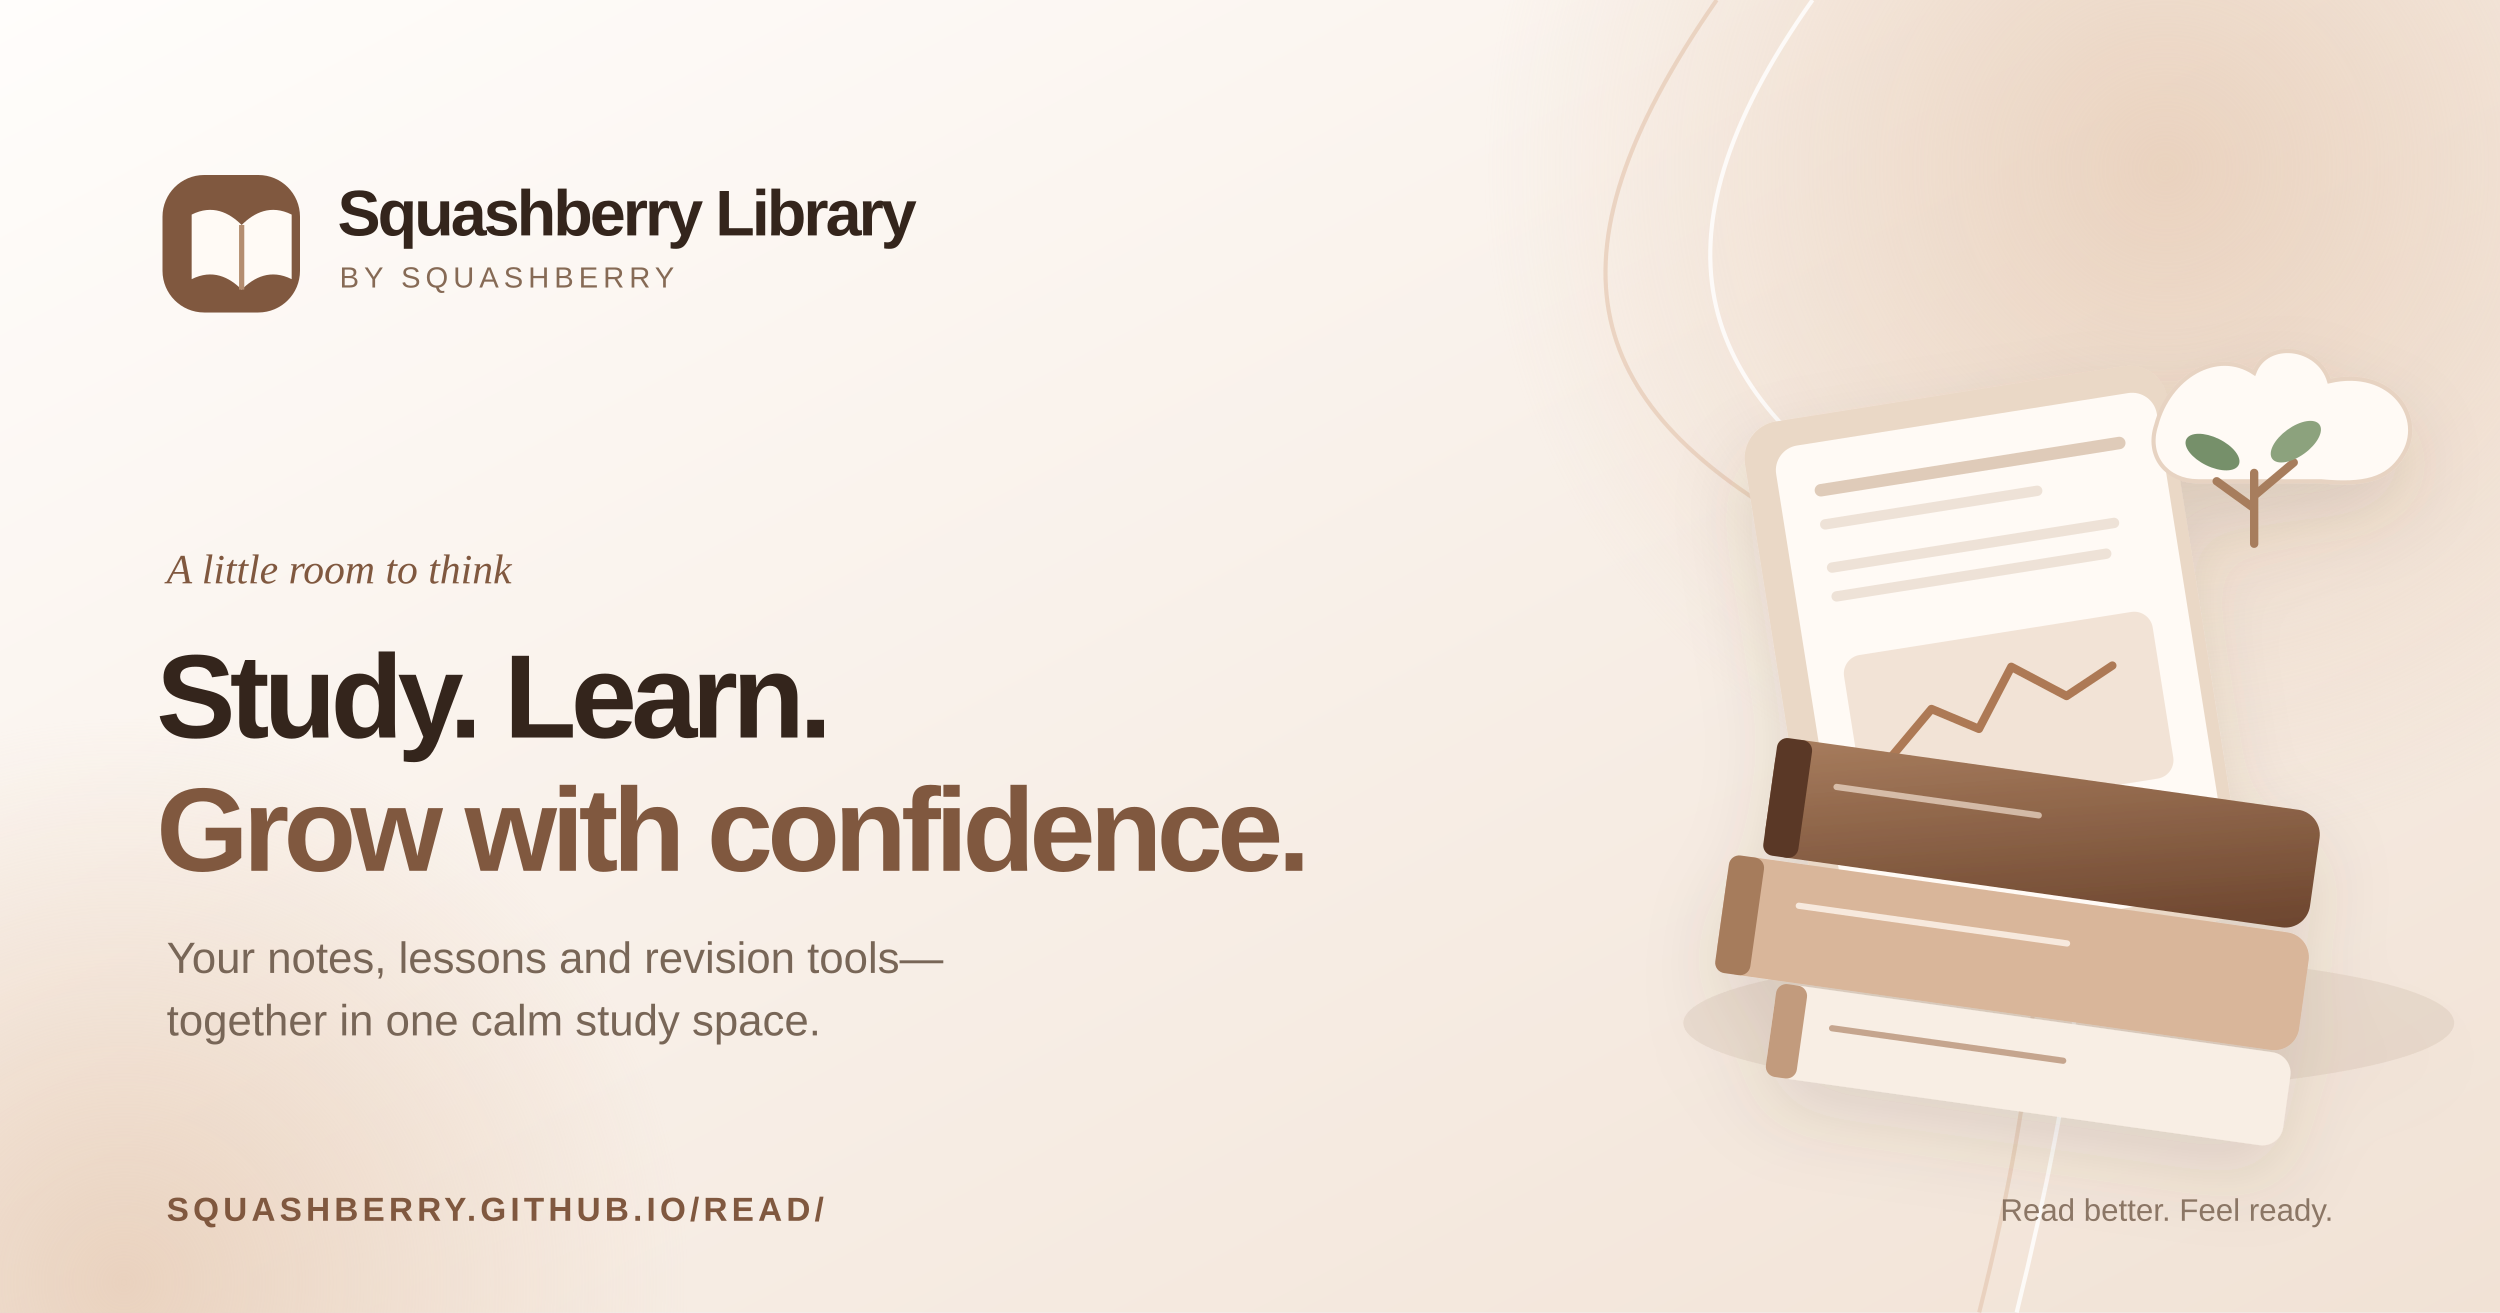
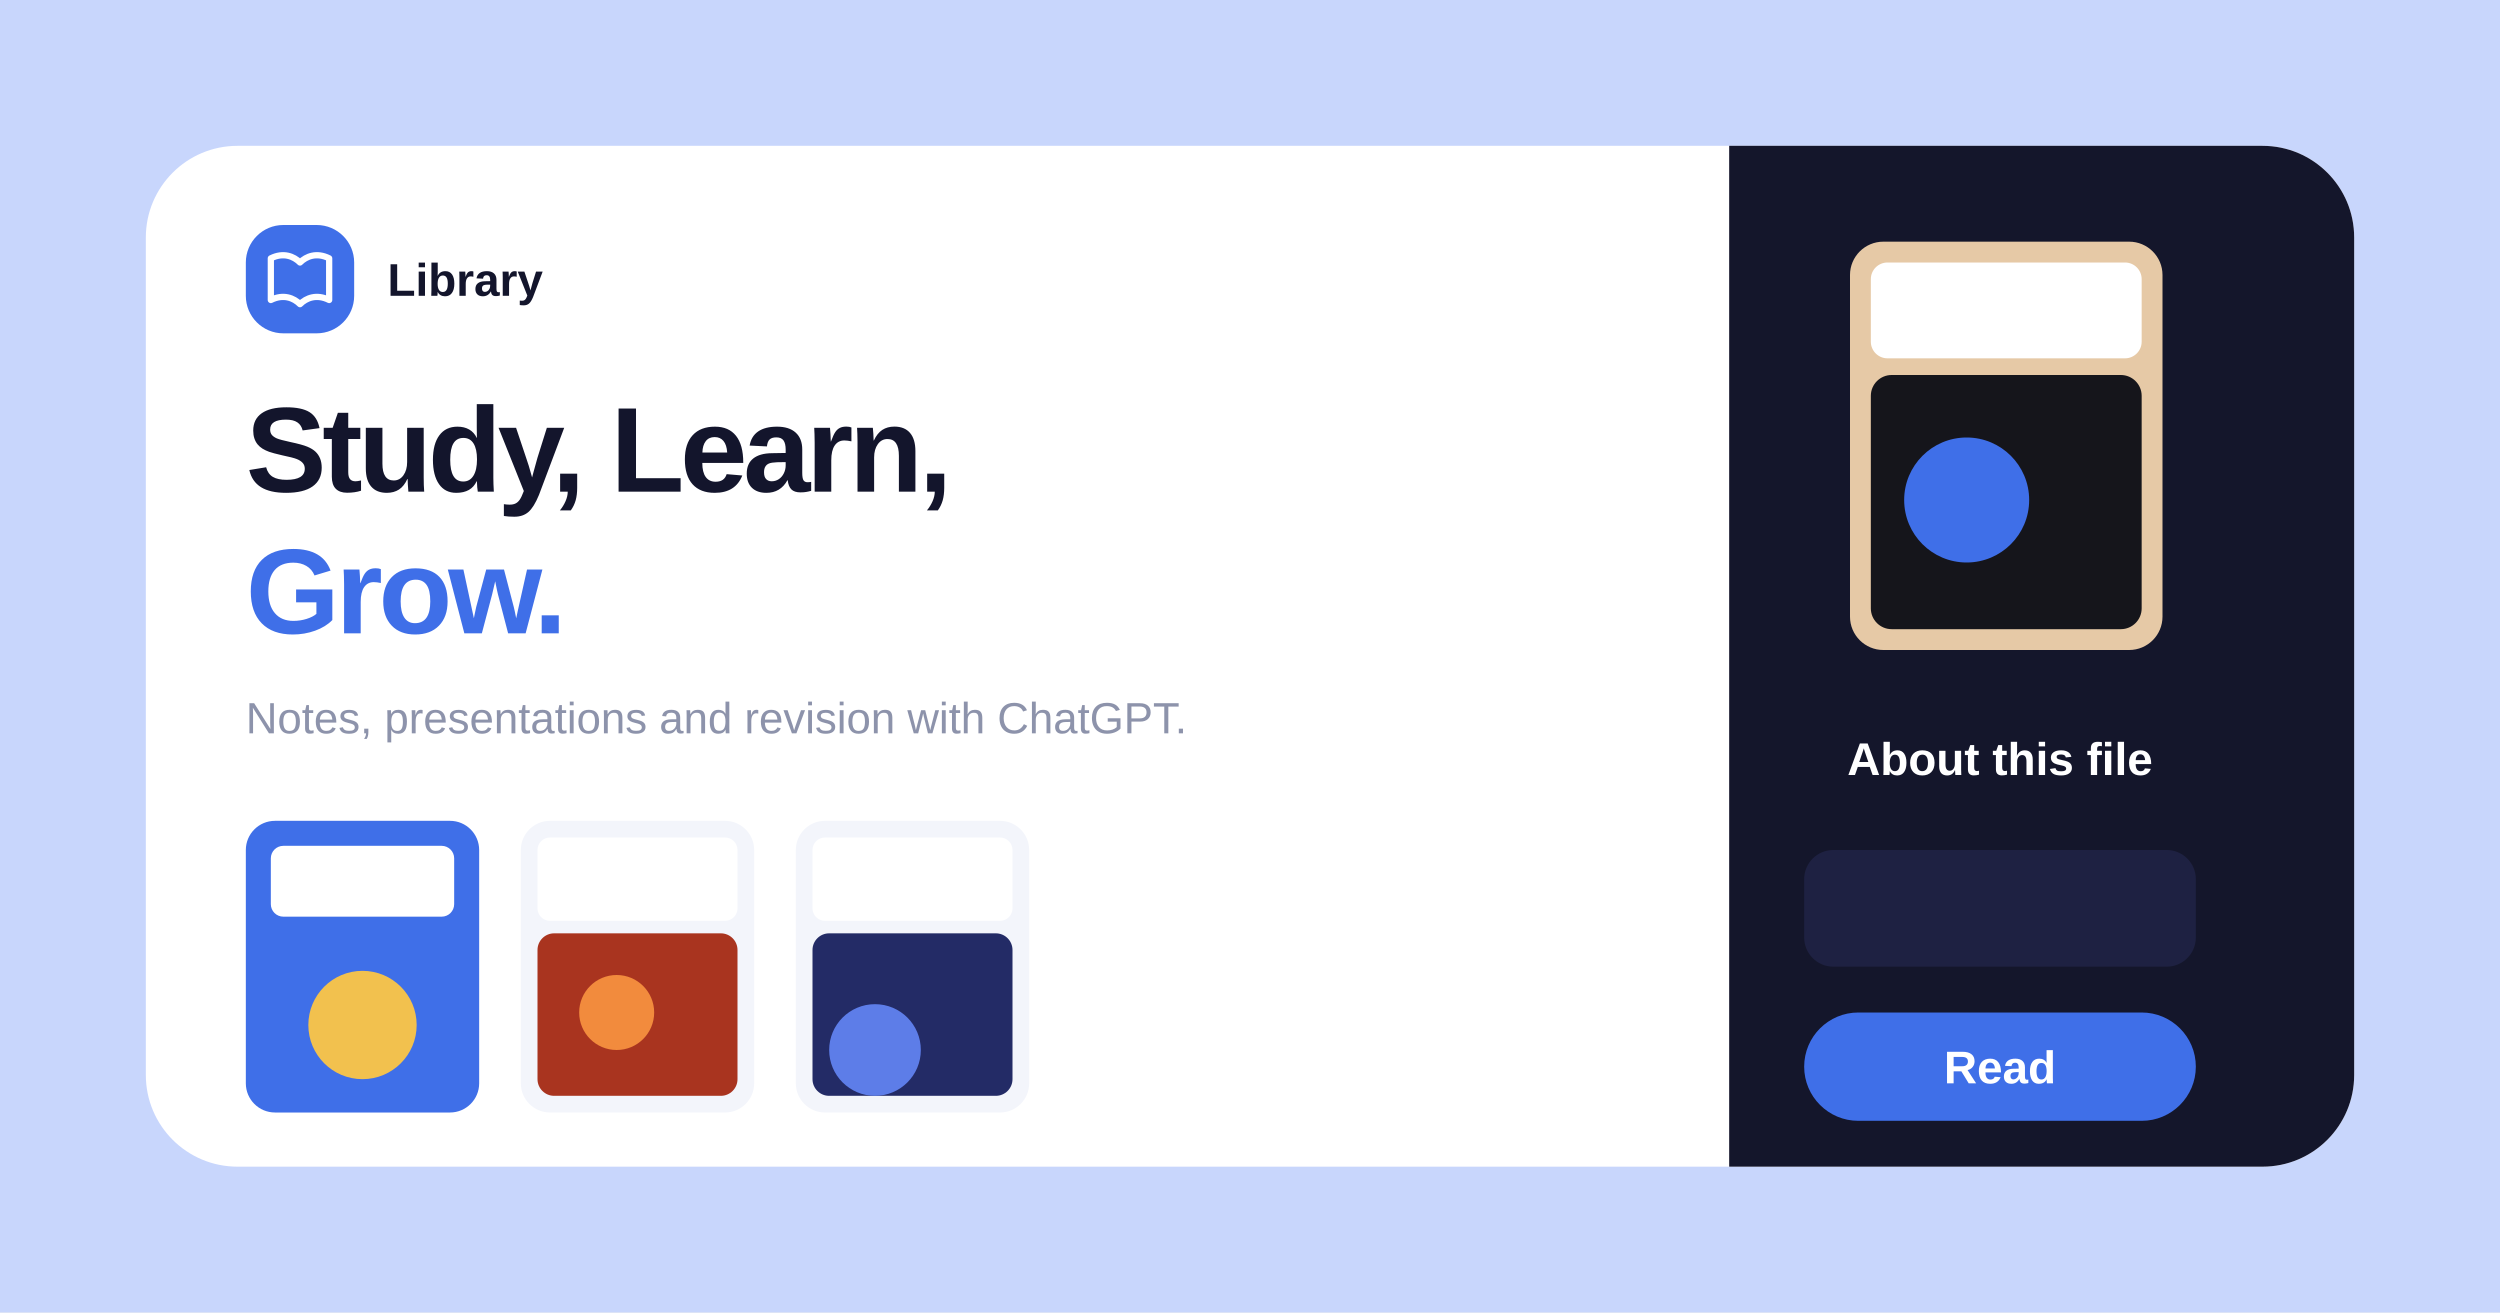
- <svg xmlns="http://www.w3.org/2000/svg" width="1200" height="630" viewBox="0 0 1200 630" role="img" aria-labelledby="title desc">
-   <defs>
-     <linearGradient id="bg" x1="0" y1="0" x2="1" y2="1">
-       <stop stop-color="#fffdfb" />
-       <stop offset="1" stop-color="#f1e2d5" />
-     </linearGradient>
-     <linearGradient id="book" x1="0" y1="0" x2="1" y2="1">
-       <stop stop-color="#a87d5e" />
-       <stop offset="1" stop-color="#6b442d" />
-     </linearGradient>
-     <radialGradient id="glow">
-       <stop stop-color="#e4c7af" stop-opacity=".72" />
-       <stop offset="1" stop-color="#e4c7af" stop-opacity="0" />
-     </radialGradient>
-     <filter id="shadow" x="-30%" y="-30%" width="160%" height="170%">
-       <feDropShadow dx="0" dy="16" stdDeviation="18" flood-color="#5b3e2d" flood-opacity=".13" />
-     </filter>
-   </defs>
-   <rect width="1200" height="630" rx="0" fill="url(#bg)" />
-   <circle cx="1040" cy="80" r="330" fill="url(#glow)" />
-   <circle cx="60" cy="615" r="270" fill="url(#glow)" />
-   <path d="M824 0C735 128 763 196 866 254s143 141 84 376" fill="none" stroke="#e6c9b3" stroke-width="2" opacity=".7" />
-   <path d="M870 0C785 120 818 190 911 248s116 143 57 382" fill="none" stroke="#fff" stroke-width="2" opacity=".8" />
-   <g transform="translate(78 84)">
-     <rect width="66" height="66" rx="20" fill="#80583f" />
-     <path d="M14 19c10-5 18-1 24 5 6-6 14-10 24-5v31c-10-5-18-1-24 5-6-6-14-10-24-5V19Z" fill="#fffaf5" />
-     <path d="M38 24v31" stroke="#b48d70" stroke-width="2.5" />
-     <text x="84" y="29" fill="#34251c" font-family="Arial,Helvetica,sans-serif" font-size="31" font-weight="700" letter-spacing="-1.4">Squashberry Library</text>
-     <text x="85" y="54" fill="#866a55" font-family="Arial,Helvetica,sans-serif" font-size="14" letter-spacing="2.4">BY SQUASHBERRY</text>
+ <svg xmlns="http://www.w3.org/2000/svg" width="1200" height="630" viewBox="0 0 1200 630" role="img" aria-label="Squashberry Library — a light, book-style study space for notes, lessons and revision">
+   <rect width="1200" height="630" fill="#c8d6fc" />
+   <rect x="70" y="70" width="1060" height="490" rx="44" fill="#ffffff" />
+   <path d="M830 70h256a44 44 0 0 1 44 44v402a44 44 0 0 1-44 44H830z" fill="#14162b" />
+   <rect x="118" y="108" width="52" height="52" rx="18" fill="#3f6fe8" />
+   <path d="M130 124c6-3 11-1 14 2 3-3 8-5 14-2v20c-6-3-11-1-14 2-3-3-8-5-14-2z" fill="none" stroke="#fff" stroke-width="3" stroke-linejoin="round" />
+   <text x="186" y="142" font-family="Arial, Helvetica, sans-serif" font-size="22" font-weight="800" fill="#13152c">Library</text>
+   <text x="118" y="236" font-family="Arial, Helvetica, sans-serif" font-size="58" font-weight="800" fill="#13152c" letter-spacing="-2">Study, Learn,</text>
+   <text x="118" y="304" font-family="Arial, Helvetica, sans-serif" font-size="58" font-weight="800" fill="#3f6fe8" letter-spacing="-2">Grow.</text>
+   <text x="118" y="352" font-family="Arial, Helvetica, sans-serif" font-size="21" fill="#8d93ab">Notes, presentations and revision with ChatGPT.</text>
+   <g>
+     <rect x="118" y="394" width="112" height="140" rx="14" fill="#3f6fe8" />
+     <rect x="130" y="406" width="88" height="34" rx="6" fill="#ffffff" />
+     <circle cx="174" cy="492" r="26" fill="#f2c14e" />
+     <rect x="250" y="394" width="112" height="140" rx="14" fill="#f3f5fb" />
+     <rect x="258" y="402" width="96" height="40" rx="6" fill="#ffffff" />
+     <rect x="258" y="448" width="96" height="78" rx="8" fill="#a9341f" />
+     <circle cx="296" cy="486" r="18" fill="#f28b3d" />
+     <rect x="382" y="394" width="112" height="140" rx="14" fill="#f3f5fb" />
+     <rect x="390" y="402" width="96" height="40" rx="6" fill="#ffffff" />
+     <rect x="390" y="448" width="96" height="78" rx="8" fill="#232b66" />
+     <circle cx="420" cy="504" r="22" fill="#5d7de8" />
  </g>
-   <text x="80" y="280" font-family="Georgia,'Times New Roman',serif" font-size="20" font-style="italic" fill="#80583f">A little room to think</text>
-   <text x="75" y="354" font-family="Arial,Helvetica,sans-serif" font-size="57" font-weight="700" letter-spacing="-2.7" fill="#34251c">Study. Learn.</text>
-   <text x="75" y="418" font-family="Arial,Helvetica,sans-serif" font-size="57" font-weight="700" letter-spacing="-2.7" fill="#80583f">Grow with confidence.</text>
-   <text x="80" y="467" font-family="Arial,Helvetica,sans-serif" font-size="21" fill="#786657">Your notes, lessons and revision tools—</text>
-   <text x="80" y="497" font-family="Arial,Helvetica,sans-serif" font-size="21" fill="#786657">together in one calm study space.</text>
-   <g transform="translate(815 145)" filter="url(#shadow)">
-     <ellipse cx="178" cy="346" rx="185" ry="33" fill="#8b694f" opacity=".11" />
-     <g transform="rotate(-9 160 210)">
-       <rect x="45" y="40" width="205" height="270" rx="18" fill="#ead8c6" />
-       <rect x="59" y="53" width="185" height="244" rx="12" fill="#fffaf5" />
-       <rect x="76" y="73" width="151" height="6" rx="3" fill="#dfcbb9" />
-       <rect x="76" y="90" width="108" height="5" rx="2.5" fill="#eee2d7" />
-       <rect x="76" y="111" width="142" height="5" rx="2.5" fill="#eee2d7" />
-       <rect x="76" y="125" width="136" height="5" rx="2.5" fill="#eee2d7" />
-       <rect x="76" y="157" width="150" height="81" rx="9" fill="#f2e3d6" />
-       <path d="M92 208l23-20 21 13 20-27 24 18 24-11" fill="none" stroke="#ad7954" stroke-width="4" stroke-linecap="round" stroke-linejoin="round" />
-       <rect x="76" y="254" width="103" height="5" rx="2.5" fill="#dfcbb9" />
-     </g>
-     <g transform="rotate(8 150 300)">
-       <rect x="27" y="225" width="264" height="57" rx="12" fill="url(#book)" />
-       <rect x="27" y="225" width="17" height="57" rx="5" fill="#5a3825" />
-       <path d="M58 245h98" stroke="#f7e7d8" stroke-opacity=".65" stroke-width="3" stroke-linecap="round" />
-       <rect x="12" y="284" width="282" height="57" rx="12" fill="#d9b69a" />
-       <rect x="12" y="284" width="17" height="57" rx="5" fill="#a67b5c" />
-       <path d="M48 304h130" stroke="#fff6ed" stroke-opacity=".8" stroke-width="3" stroke-linecap="round" />
-       <rect x="43" y="342" width="250" height="45" rx="10" fill="#f8eee4" />
-       <rect x="43" y="342" width="15" height="45" rx="5" fill="#c29b7d" />
-       <path d="M72 360h112" stroke="#c5a58e" stroke-width="3" stroke-linecap="round" />
-     </g>
-     <g transform="translate(220 18)">
-       <path d="M0 41C6 18 29 4 47 16c6-16 31-13 36 4 30-7 47 18 35 36-7 11-18 14-39 12H20C5 68-5 56 0 41Z" fill="#fffaf5" stroke="#e7d3c2" stroke-width="2" />
-       <path d="M47 64v34m0-17-18-13m18 7 19-16" stroke="#a77d5d" stroke-width="4" stroke-linecap="round" />
-       <ellipse cx="27" cy="54" rx="14" ry="7" transform="rotate(26 27 54)" fill="#76906b" />
-       <ellipse cx="67" cy="49" rx="14" ry="7" transform="rotate(-36 67 49)" fill="#8ca27d" />
-     </g>
-   </g>
-   <text x="80" y="586" font-family="Arial,Helvetica,sans-serif" font-size="16" font-weight="700" letter-spacing="2" fill="#80583f">SQUASHBERRY.GITHUB.IO/READ/</text>
-   <text x="1120" y="586" text-anchor="end" font-family="Arial,Helvetica,sans-serif" font-size="15" fill="#8b7665">Read better. Feel ready.</text>
+   <rect x="888" y="116" width="150" height="196" rx="16" fill="#e6c9a6" />
+   <rect x="898" y="126" width="130" height="46" rx="8" fill="#ffffff" />
+   <rect x="898" y="180" width="130" height="122" rx="10" fill="#15151b" />
+   <circle cx="944" cy="240" r="30" fill="#3f6fe8" />
+   <text x="960" y="372" text-anchor="middle" font-family="Arial, Helvetica, sans-serif" font-size="22" font-weight="700" fill="#ffffff">About this file</text>
+   <rect x="866" y="408" width="188" height="56" rx="14" fill="#1e2142" />
+   <rect x="866" y="486" width="188" height="52" rx="26" fill="#3f6fe8" />
+   <text x="960" y="520" text-anchor="middle" font-family="Arial, Helvetica, sans-serif" font-size="22" font-weight="800" fill="#ffffff">Read</text>
+   <path d="M1100 596l-16 0-22 -50h16zM1136 596l-16 0-22-50h16z" fill="#3f6fe8" opacity="0" />
</svg>
